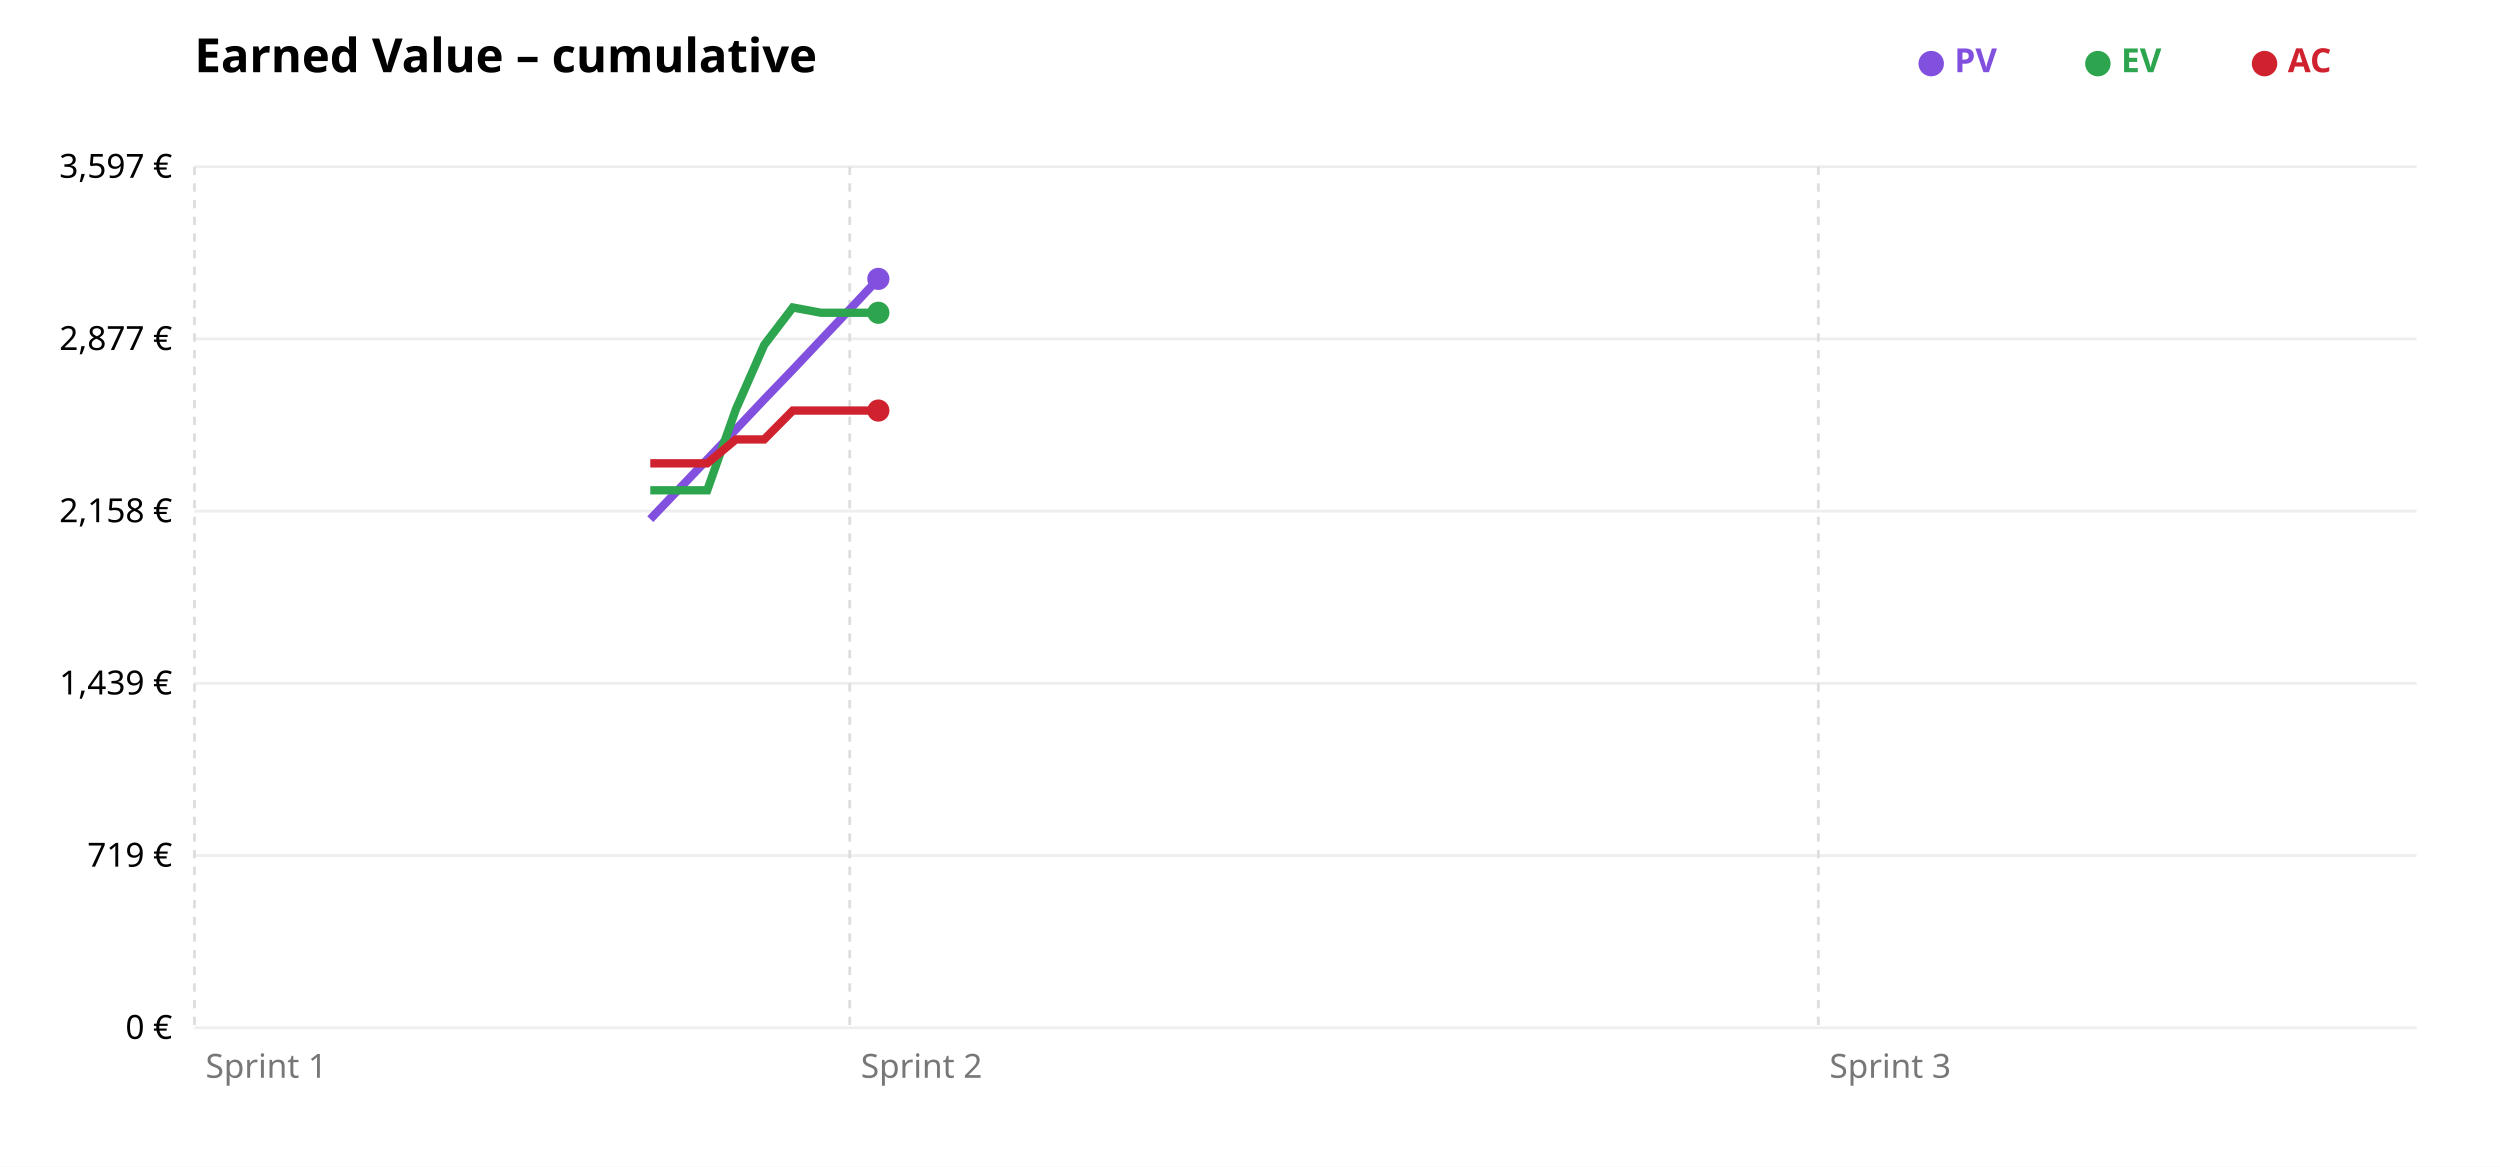
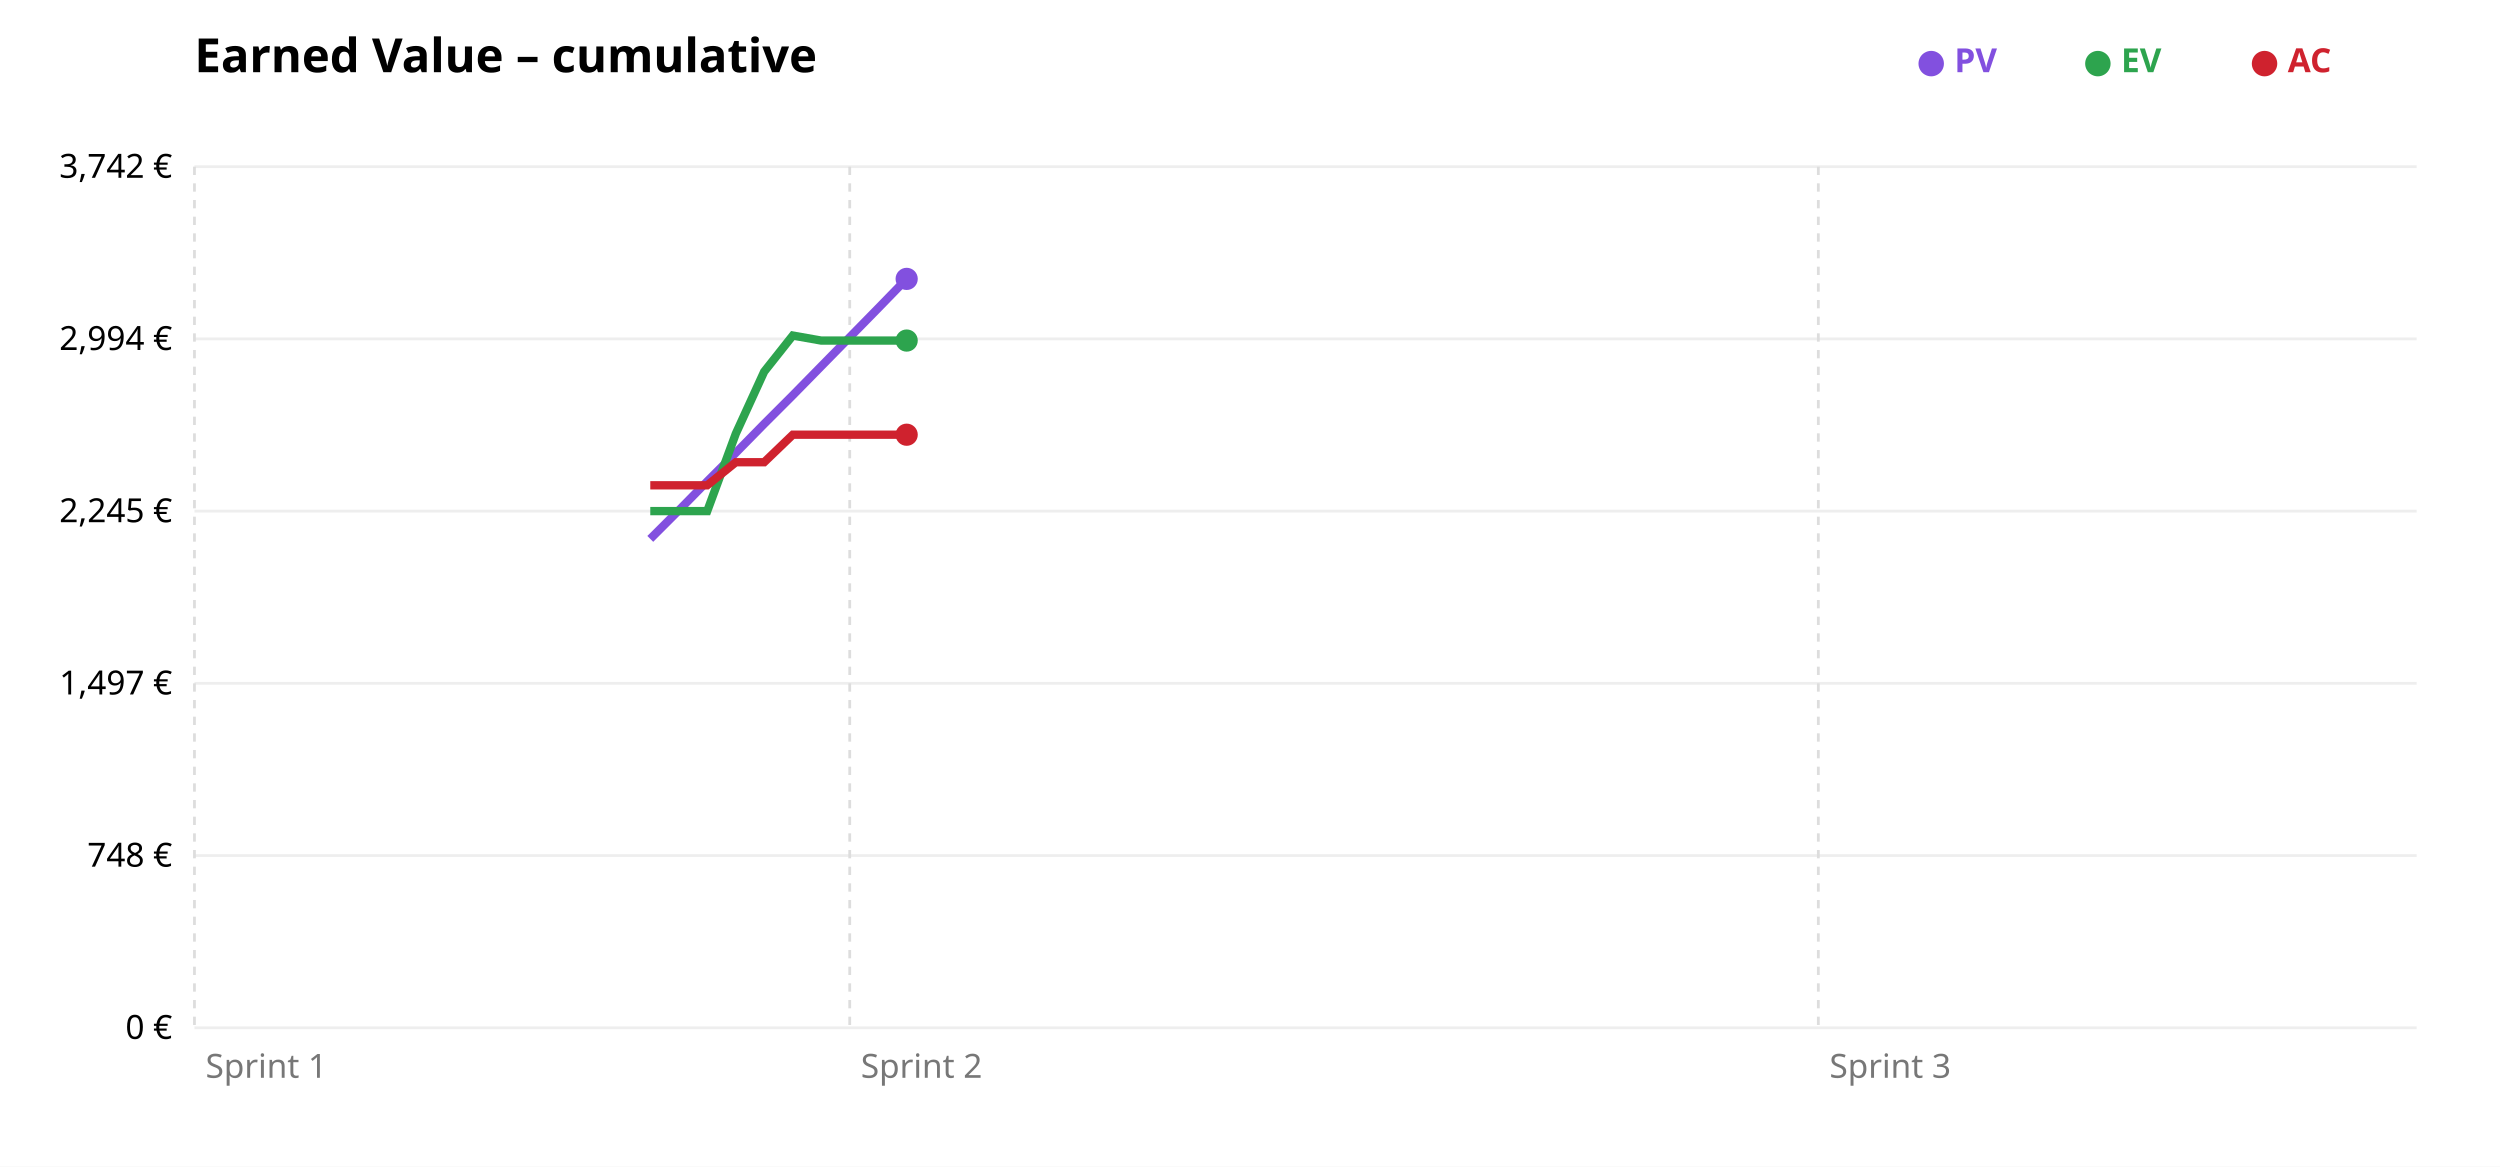
<svg xmlns="http://www.w3.org/2000/svg" width="900" height="420" font-family="sans-serif" font-size="12">
  <rect width="100%" height="100%" fill="white" />
  <text x="70" y="26" font-size="17" font-weight="bold">Earned Value – cumulative</text>
  <line x1="70" y1="370.0" x2="870" y2="370.0" stroke="#eee" />
  <text x="62" y="374.0" text-anchor="end">0 €</text>
  <line x1="70" y1="308.0" x2="870" y2="308.0" stroke="#eee" />
-   <text x="62" y="312.0" text-anchor="end">719 €</text>
+   <text x="62" y="312.0" text-anchor="end">748 €</text>
  <line x1="70" y1="246.0" x2="870" y2="246.0" stroke="#eee" />
-   <text x="62" y="250.0" text-anchor="end">1,439 €</text>
+   <text x="62" y="250.0" text-anchor="end">1,497 €</text>
  <line x1="70" y1="184.0" x2="870" y2="184.0" stroke="#eee" />
-   <text x="62" y="188.0" text-anchor="end">2,158 €</text>
+   <text x="62" y="188.0" text-anchor="end">2,245 €</text>
  <line x1="70" y1="122.0" x2="870" y2="122.0" stroke="#eee" />
-   <text x="62" y="126.0" text-anchor="end">2,877 €</text>
+   <text x="62" y="126.0" text-anchor="end">2,994 €</text>
  <line x1="70" y1="60.0" x2="870" y2="60.0" stroke="#eee" />
-   <text x="62" y="64.0" text-anchor="end">3,597 €</text>
+   <text x="62" y="64.0" text-anchor="end">3,742 €</text>
  <line x1="70.0" y1="60" x2="70.0" y2="370" stroke="#ddd" stroke-dasharray="3 3" />
  <text x="74.0" y="388" fill="#777">Sprint 1</text>
  <line x1="305.9" y1="60" x2="305.9" y2="370" stroke="#ddd" stroke-dasharray="3 3" />
  <text x="309.9" y="388" fill="#777">Sprint 2</text>
  <line x1="654.6" y1="60" x2="654.6" y2="370" stroke="#ddd" stroke-dasharray="3 3" />
  <text x="658.6" y="388" fill="#777">Sprint 3</text>
-   <polyline points="234.1,186.9 244.4,176.1 254.6,165.4 264.9,154.6 275.1,143.8 285.4,133.1 295.6,122.3 305.9,111.4 316.2,100.4" fill="none" stroke="#8250df" stroke-width="3" />
-   <circle cx="316.2" cy="100.4" r="4" fill="#8250df" />
+   <polyline points="234.1,194.0 244.4,183.7 254.6,173.3 264.9,163.0 275.1,152.6 285.4,142.3 295.6,131.9 305.9,121.4 316.2,110.9 326.4,100.4" fill="none" stroke="#8250df" stroke-width="3" />
+   <circle cx="326.4" cy="100.4" r="4" fill="#8250df" />
  <text x="690" y="26" fill="#8250df" font-weight="bold">● PV</text>
-   <polyline points="234.1,176.5 244.4,176.5 254.6,176.5 264.9,147.4 275.1,124.2 285.4,110.7 295.6,112.6 305.9,112.6 316.2,112.6" fill="none" stroke="#2da44e" stroke-width="3" />
-   <circle cx="316.2" cy="112.6" r="4" fill="#2da44e" />
+   <polyline points="234.1,184.0 244.4,184.0 254.6,184.0 264.9,156.1 275.1,133.8 285.4,120.8 295.6,122.6 305.9,122.6 316.2,122.6 326.4,122.6" fill="none" stroke="#2da44e" stroke-width="3" />
+   <circle cx="326.4" cy="122.6" r="4" fill="#2da44e" />
  <text x="750" y="26" fill="#2da44e" font-weight="bold">● EV</text>
-   <polyline points="234.1,166.8 244.4,166.8 254.6,166.8 264.9,158.2 275.1,158.2 285.4,147.8 295.6,147.8 305.9,147.8 316.2,147.8" fill="none" stroke="#cf222e" stroke-width="3" />
-   <circle cx="316.2" cy="147.8" r="4" fill="#cf222e" />
+   <polyline points="234.1,174.7 244.4,174.7 254.6,174.7 264.9,166.4 275.1,166.4 285.4,156.5 295.6,156.5 305.9,156.5 316.2,156.5 326.4,156.5" fill="none" stroke="#cf222e" stroke-width="3" />
+   <circle cx="326.4" cy="156.5" r="4" fill="#cf222e" />
  <text x="810" y="26" fill="#cf222e" font-weight="bold">● AC</text>
</svg>
